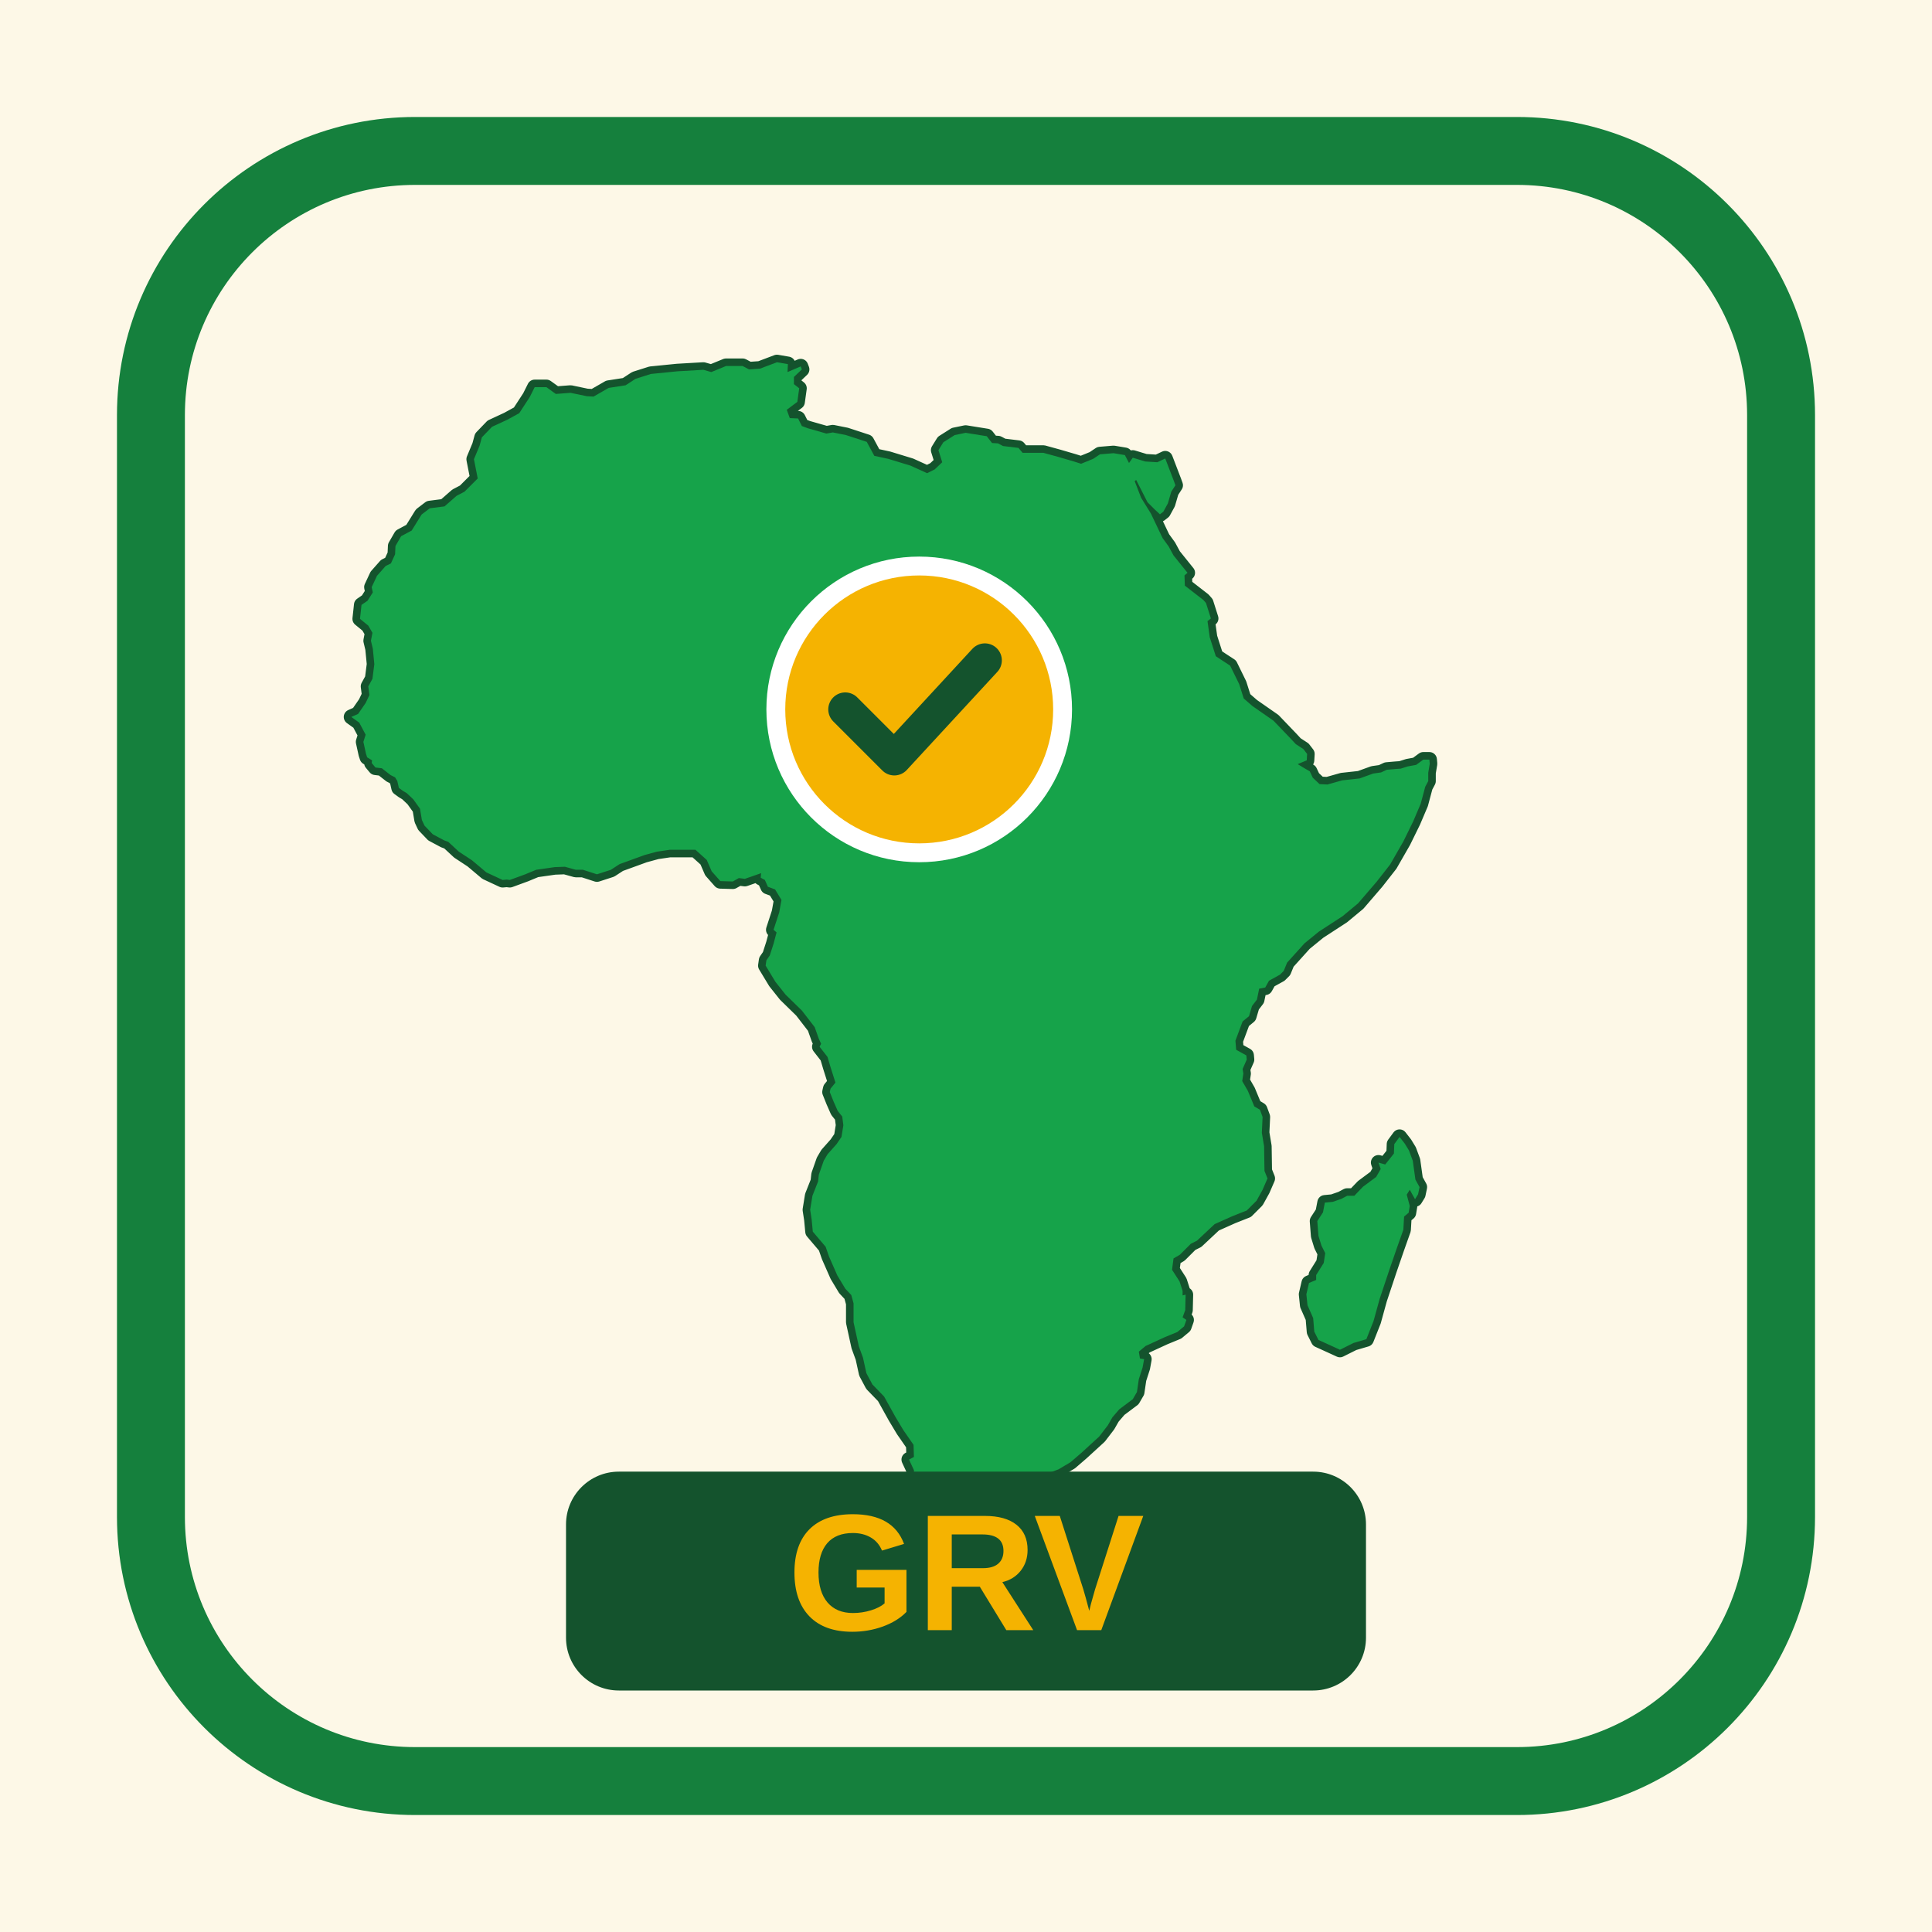
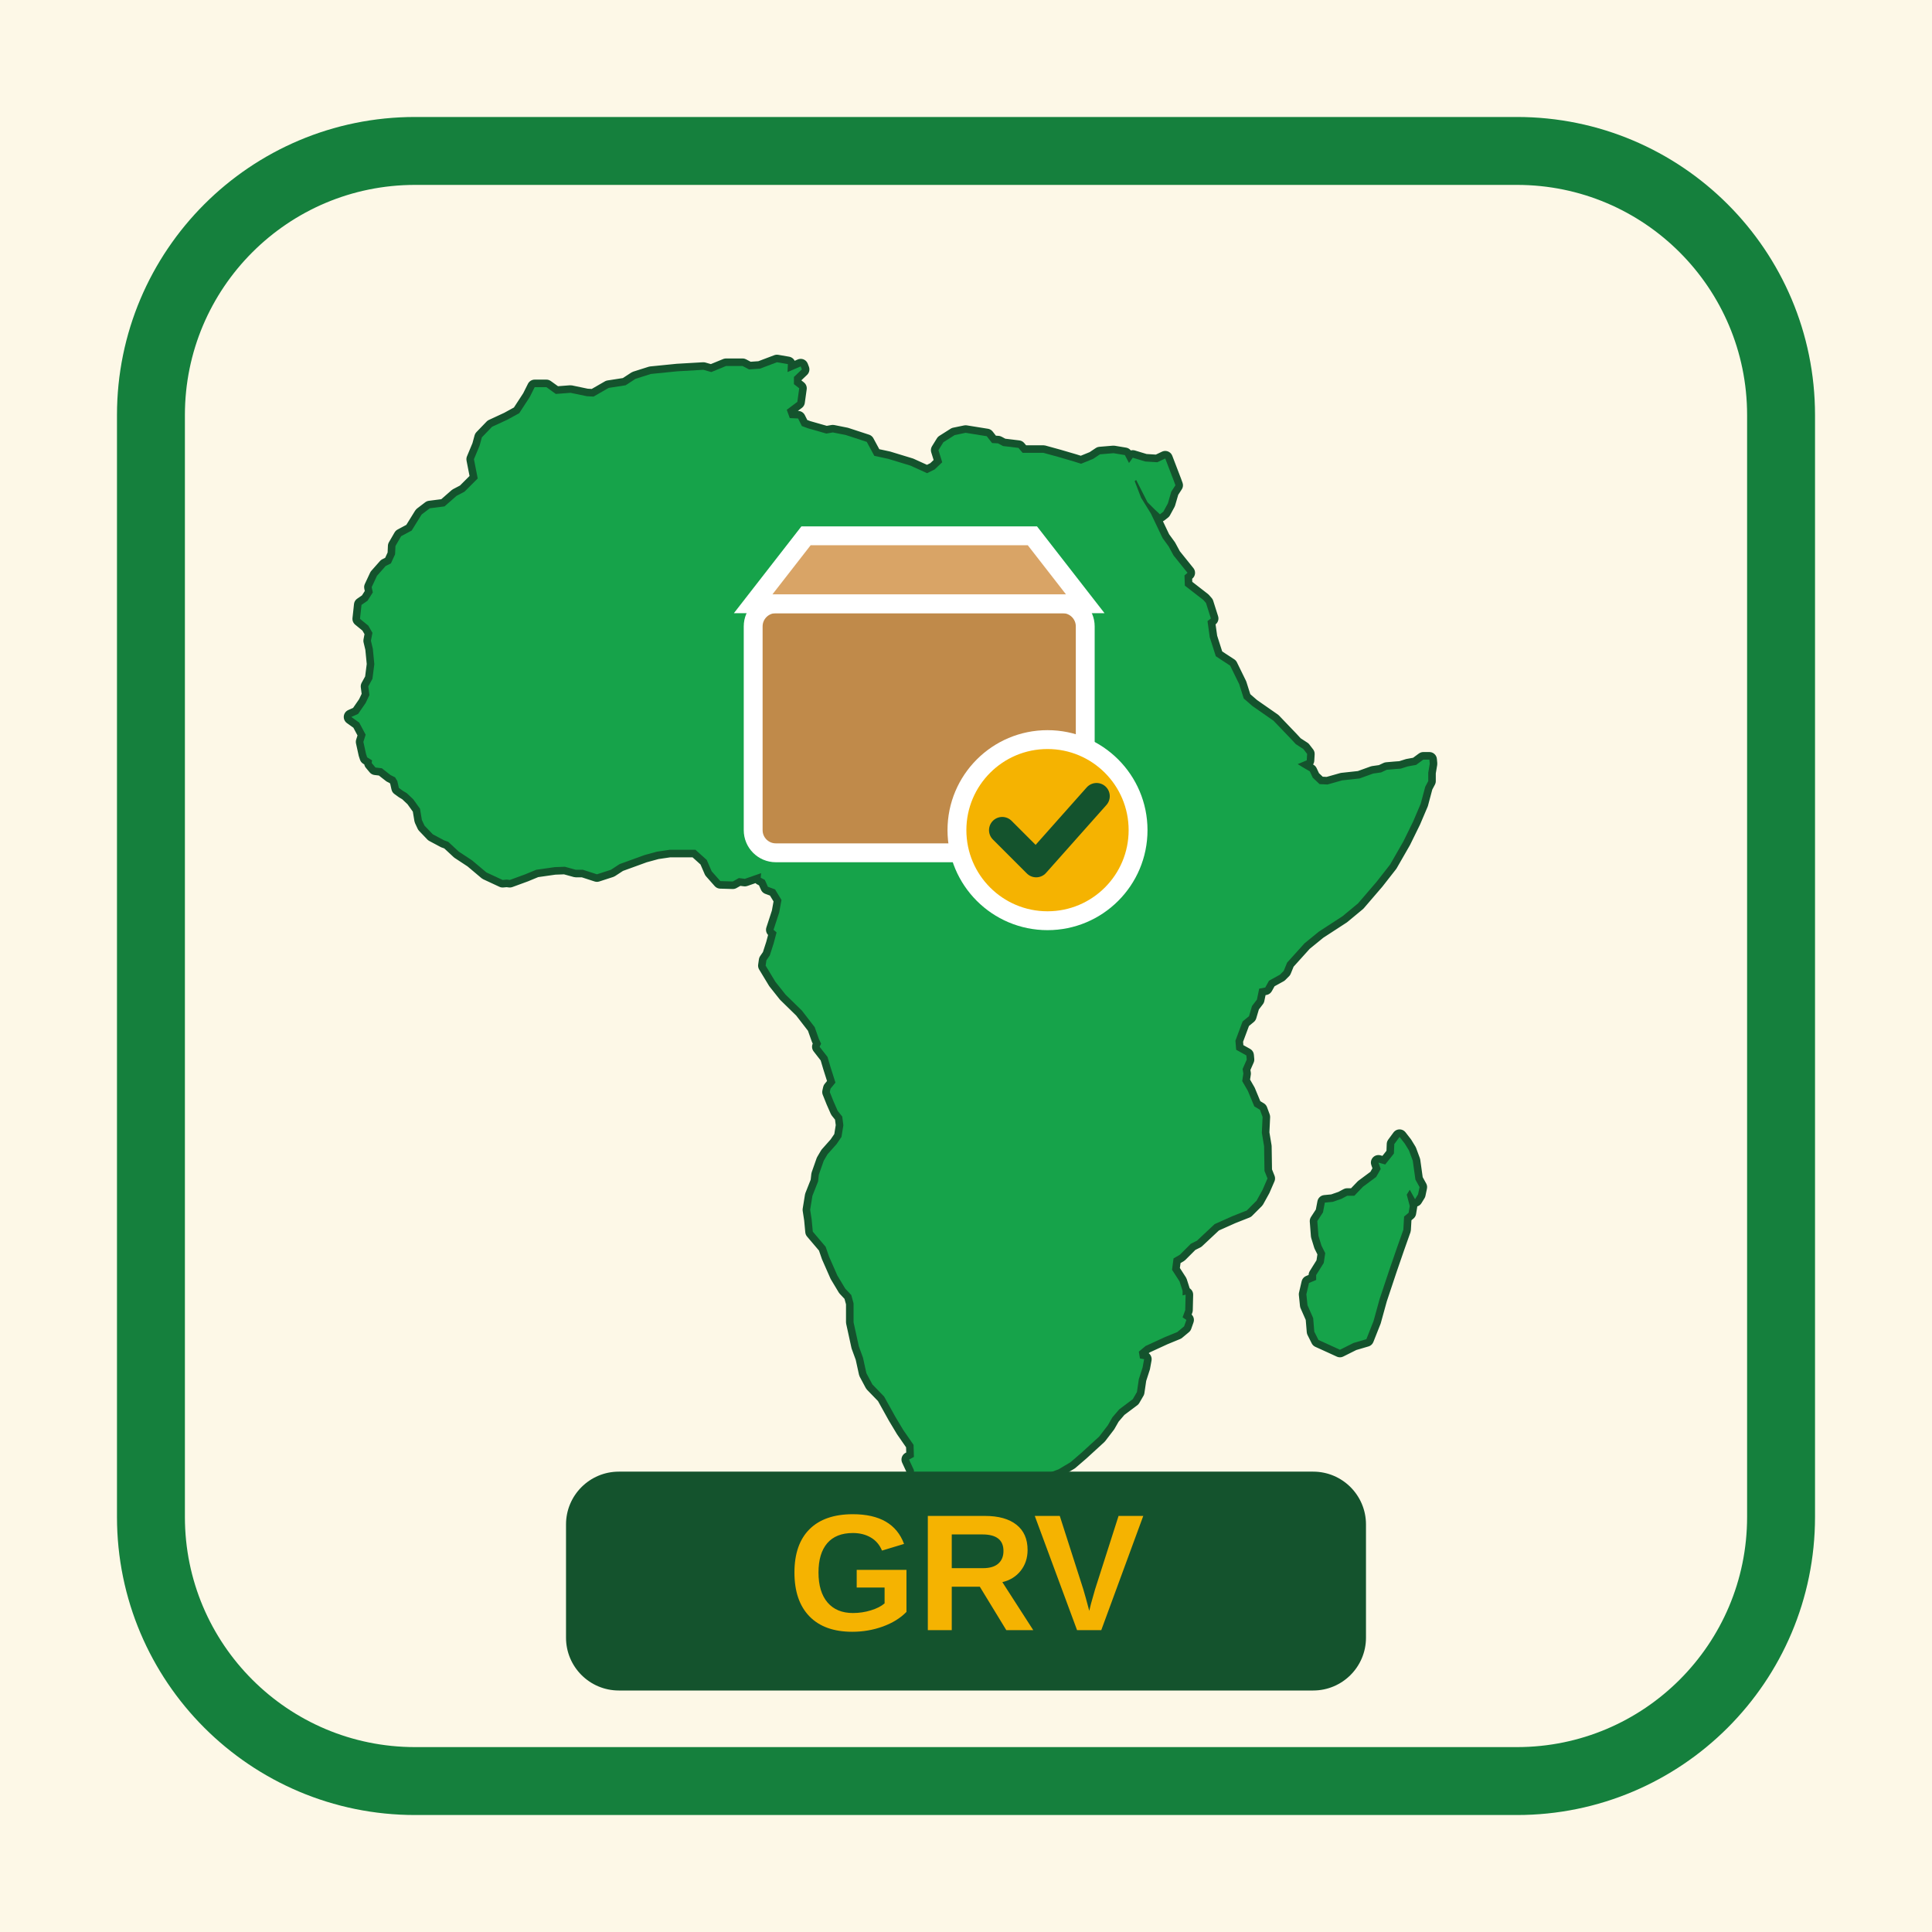
<svg xmlns="http://www.w3.org/2000/svg" viewBox="0 0 512 512">
  <rect width="512" height="512" fill="#fdf8e7" />
  <rect x="40" y="40" width="432" height="432" rx="70" fill="none" stroke="#15803d" stroke-width="18" />
  <path d="M307.3,255.2 L308.0,255.7 L323.1,264.1 L323.3,266.5 L329.3,270.7 L327.4,275.8 L327.6,278.2 L330.3,279.7 L330.4,280.8 L329.3,283.3 L329.5,284.5 L329.2,286.5 L330.7,289.1 L332.4,293.2 L333.9,294.1 L333.9,294.1 L330.6,296.6 L326.1,298.2 L323.6,298.1 L322.1,299.4 L319.2,299.5 L318.1,300.0 L313.1,298.8 L310.0,299.1 L308.9,293.5 L307.4,291.6 L306.6,290.4 L302.5,289.6 L300.2,288.4 L297.5,287.7 L295.9,287.0 L294.1,285.9 L294.1,285.9 L291.9,280.7 L289.5,278.4 L288.6,276.0 L289.1,273.8 L288.3,270.0 L290.0,269.8 L291.5,268.3 L293.2,266.1 L294.2,265.2 L294.1,263.9 L293.3,262.9 L293.0,261.3 L293.0,261.3 L294.2,260.8 L294.5,258.3 L292.8,256.0 L294.3,255.5 L298.8,255.5 L307.3,255.2ZM130.3,136.3 L130.3,136.6 L130.3,137.4 L130.2,143.7 L116.6,143.5 L116.7,154.1 L112.8,154.5 L111.8,156.6 L112.6,162.6 L96.3,162.6 L95.4,164.0 L95.6,162.2 L95.7,162.2 L105.0,161.9 L105.5,160.4 L107.2,158.5 L108.6,152.8 L114.4,148.3 L116.3,143.1 L117.6,142.7 L119.0,139.5 L122.5,139.1 L124.0,139.6 L125.9,139.6 L127.2,138.7 L129.8,138.5 L129.7,136.3 L130.3,136.3ZM288.3,270.0 L289.1,273.8 L288.6,276.0 L289.5,278.4 L291.9,280.7 L294.1,285.9 L294.1,285.9 L292.5,285.5 L286.9,286.2 L285.8,286.7 L284.6,289.4 L285.5,291.2 L284.8,296.1 L284.3,300.3 L285.4,301.0 L288.3,302.6 L289.5,301.9 L289.8,306.4 L286.6,306.3 L284.9,304.0 L283.4,302.3 L280.2,301.7 L279.3,299.5 L276.7,300.8 L273.4,300.2 L272.0,298.4 L269.4,298.0 L267.4,298.1 L267.2,296.8 L265.8,296.7 L263.9,296.4 L261.3,297.1 L259.5,297.0 L258.5,297.3 L258.7,292.4 L257.3,290.8 L257.0,288.3 L257.6,285.8 L256.8,284.2 L256.7,281.6 L251.6,281.6 L252.0,280.1 L249.9,280.1 L249.6,280.8 L247.1,281.0 L246.0,283.4 L245.4,284.5 L243.1,283.9 L241.7,284.5 L239.0,284.8 L237.4,282.6 L236.4,281.3 L235.2,278.8 L234.2,275.7 L222.0,275.6 L220.5,276.1 L219.3,276.1 L217.6,276.6 L217.0,275.3 L218.1,274.9 L218.2,273.1 L218.9,272.0 L220.4,271.1 L221.5,271.6 L222.9,270.0 L225.2,270.0 L225.4,271.2 L227.0,271.9 L229.4,269.3 L231.8,267.3 L232.9,266.0 L232.8,262.5 L234.6,258.5 L236.5,256.4 L239.2,254.4 L239.7,253.0 L239.8,251.5 L240.5,250.1 L240.2,247.7 L240.8,244.0 L241.6,241.4 L242.8,239.2 L243.1,236.7 L243.4,233.8 L245.1,231.7 L247.3,230.3 L250.7,231.8 L253.3,233.3 L256.4,233.7 L259.5,234.5 L260.7,232.0 L261.3,231.7 L263.2,232.1 L267.8,230.0 L269.5,230.9 L270.8,230.8 L271.4,229.8 L273.0,229.4 L276.1,229.8 L278.8,229.9 L280.1,229.5 L282.7,232.9 L284.5,233.4 L285.6,232.7 L287.6,233.0 L289.9,232.1 L290.9,233.9 L294.5,236.7 L294.5,236.7 L294.3,241.5 L295.9,242.1 L294.6,243.6 L293.0,244.7 L291.4,246.8 L290.5,248.8 L290.3,252.1 L289.3,253.7 L289.3,256.8 L288.1,258.0 L288.0,260.5 L287.4,260.8 L287.0,263.1 L288.1,265.0 L288.3,270.0ZM339.2,258.3 L336.8,254.8 L336.7,239.7 L340.3,235.0 L341.5,233.7 L344.1,233.6 L347.8,230.7 L353.3,230.5 L365.0,218.0 L367.9,214.5 L369.8,212.0 L369.8,209.8 L369.8,205.6 L369.8,203.9 L369.8,203.8 L369.8,203.8 L371.2,203.7 L373.1,203.1 L375.3,202.7 L377.2,201.3 L378.8,201.3 L378.9,202.4 L378.5,204.8 L378.5,207.0 L377.7,208.5 L376.5,213.0 L374.5,217.7 L371.9,223.0 L368.4,229.1 L364.8,233.7 L359.9,239.4 L355.8,242.8 L349.5,246.9 L345.7,250.0 L341.1,255.1 L340.2,257.3 L339.2,258.3ZM329.3,270.7 L323.3,266.5 L323.1,264.1 L308.0,255.7 L307.3,255.2 L307.2,250.8 L308.4,249.1 L310.5,246.4 L312.0,243.3 L310.2,238.6 L309.7,236.5 L307.7,233.6 L310.3,231.1 L313.1,228.4 L315.2,229.1 L315.2,231.4 L316.7,232.8 L319.6,232.8 L324.8,236.3 L326.1,236.3 L327.1,236.2 L328.0,236.7 L330.8,237.0 L332.0,235.3 L335.8,233.6 L337.5,235.0 L340.3,235.0 L336.7,239.7 L336.8,254.8 L339.2,258.3 L336.3,259.9 L335.3,261.7 L333.7,262.0 L333.1,264.9 L331.8,266.6 L331.0,269.3 L329.3,270.7ZM268.5,217.1 L265.3,215.2 L263.9,214.0 L263.6,212.7 L264.3,211.0 L264.3,209.3 L261.9,206.7 L261.4,204.9 L261.4,203.9 L259.9,202.7 L259.9,200.3 L259.0,198.7 L257.5,198.9 L258.0,197.4 L259.0,195.7 L258.6,194.0 L259.9,192.7 L259.1,191.7 L260.2,189.1 L262.1,186.1 L265.6,186.4 L265.4,169.9 L265.5,168.1 L270.3,168.1 L270.3,159.8 L287.0,159.8 L303.1,159.8 L319.6,159.8 L320.9,163.9 L320.0,164.6 L320.6,168.9 L322.2,173.9 L323.7,174.9 L326.0,176.4 L323.9,178.8 L320.9,179.5 L319.5,180.8 L319.1,183.5 L317.3,189.6 L317.8,191.3 L317.1,194.9 L315.4,199.0 L312.9,201.0 L311.1,204.2 L310.7,205.9 L308.8,207.1 L307.5,211.4 L307.6,215.2 L307.5,211.9 L307.0,211.8 L307.0,209.8 L306.5,208.3 L304.4,206.7 L303.9,203.7 L304.4,200.6 L302.5,200.3 L302.2,201.3 L299.7,201.5 L300.7,202.7 L301.0,205.2 L298.8,207.5 L296.7,210.5 L294.5,210.9 L291.0,208.5 L289.5,209.3 L289.0,210.6 L286.9,211.3 L286.8,212.2 L282.6,212.2 L282.1,211.3 L279.1,211.2 L277.6,211.9 L276.4,211.6 L274.3,209.1 L273.6,208.0 L270.6,208.6 L269.4,210.5 L268.4,214.2 L266.9,215.0 L265.6,215.4 L268.5,217.1ZM265.4,169.9 L265.6,186.4 L262.1,186.1 L260.2,189.1 L259.1,191.7 L259.9,192.7 L258.6,194.0 L259.0,195.7 L258.0,197.4 L257.5,198.9 L259.0,198.7 L259.9,200.3 L259.9,202.7 L261.4,203.9 L261.4,204.9 L258.8,205.7 L256.7,207.3 L253.7,211.9 L249.7,213.8 L245.7,213.5 L244.6,213.9 L245.0,215.4 L242.8,216.8 L241.0,218.5 L235.8,220.0 L234.8,219.1 L234.1,219.0 L233.3,220.1 L229.9,220.4 L230.5,219.3 L229.2,216.4 L228.6,214.7 L226.8,214.0 L224.4,211.6 L225.3,209.6 L227.2,210.0 L228.3,209.7 L230.7,209.8 L228.4,206.0 L228.5,203.2 L228.3,200.5 L226.6,197.8 L227.0,195.8 L224.4,195.8 L224.4,193.1 L222.6,191.5 L224.4,186.1 L229.7,182.1 L230.0,176.7 L231.6,168.3 L232.5,166.5 L230.7,165.1 L230.7,163.8 L229.1,162.7 L228.1,156.2 L232.3,153.9 L248.9,161.9 L265.4,169.9ZM234.3,370.1 L236.3,368.0 L237.9,369.1 L238.6,370.9 L240.5,371.2 L243.1,372.0 L245.3,371.7 L249.1,369.6 L249.1,354.2 L250.2,354.8 L252.6,358.8 L252.3,361.3 L253.2,362.8 L256.2,362.4 L258.2,360.5 L260.2,359.3 L261.2,357.3 L263.3,356.3 L265.0,356.8 L267.0,358.0 L270.4,358.2 L273.0,357.2 L273.5,355.9 L274.2,353.9 L276.5,353.6 L277.7,352.0 L279.1,349.3 L282.8,346.2 L288.7,343.1 L290.4,343.1 L292.4,343.8 L293.8,343.3 L296.0,343.8 L298.0,349.6 L299.1,352.6 L298.3,357.2 L298.7,358.7 L296.6,357.9 L295.4,358.2 L295.0,359.4 L293.9,361.0 L293.9,362.4 L296.4,364.7 L298.8,364.2 L299.7,362.4 L302.8,362.4 L301.8,365.5 L301.3,368.9 L300.2,370.8 L297.4,372.9 L296.6,373.5 L294.8,375.6 L293.6,377.7 L291.3,380.7 L286.6,385.0 L283.7,387.5 L280.5,389.4 L276.2,391.0 L274.1,391.2 L273.5,392.4 L271.0,391.8 L268.9,392.5 L264.4,391.7 L261.9,392.2 L260.2,392.0 L255.9,393.7 L252.4,394.3 L249.8,395.9 L247.9,396.0 L246.1,394.5 L244.7,394.4 L242.9,392.6 L242.7,393.2 L242.2,392.0 L242.2,389.6 L240.9,386.8 L242.2,386.1 L242.1,382.9 L239.4,379.0 L237.3,375.5 L237.3,375.5 L234.3,370.1ZM286.8,371.6 L288.3,372.9 L287.0,374.9 L286.3,376.3 L284.0,376.9 L283.2,378.2 L281.7,378.6 L278.6,375.5 L280.8,372.8 L283.1,371.2 L285.0,370.3 L286.8,371.6ZM296.0,343.8 L293.8,343.3 L292.4,343.8 L290.4,343.1 L288.7,343.1 L286.1,341.2 L282.8,340.6 L281.6,337.9 L281.6,336.5 L279.8,336.0 L275.1,331.5 L273.8,329.1 L273.0,328.3 L271.4,325.0 L276.0,325.4 L277.4,325.9 L278.8,325.8 L281.1,323.1 L284.7,319.7 L286.2,319.4 L286.7,317.9 L289.1,316.3 L292.2,315.7 L292.5,317.3 L295.9,317.2 L297.9,318.1 L298.8,319.1 L300.7,319.4 L302.9,320.7 L302.9,326.0 L302.1,328.9 L301.9,332.0 L302.6,333.2 L302.1,335.7 L301.5,336.0 L300.4,339.0 L296.0,343.8ZM288.7,343.1 L282.8,346.2 L279.1,349.3 L277.7,352.0 L276.5,353.6 L274.2,353.9 L273.5,355.9 L273.0,357.2 L270.4,358.2 L267.0,358.0 L265.0,356.8 L263.3,356.3 L261.2,357.3 L260.2,359.3 L258.2,360.5 L256.2,362.4 L253.2,362.8 L252.3,361.3 L252.6,358.8 L250.2,354.8 L249.1,354.2 L249.1,342.1 L253.2,341.9 L253.3,327.1 L256.4,327.0 L262.8,325.5 L264.4,327.3 L267.0,325.6 L268.3,325.6 L270.6,324.7 L271.4,325.0 L273.0,328.3 L273.8,329.1 L275.1,331.5 L279.8,336.0 L281.6,336.5 L281.6,337.9 L282.8,340.6 L286.1,341.2 L288.7,343.1ZM249.1,354.2 L249.1,369.6 L245.3,371.7 L243.1,372.0 L240.5,371.2 L238.6,370.9 L237.9,369.1 L236.3,368.0 L234.3,370.1 L231.2,366.9 L229.6,363.9 L228.7,359.8 L227.6,356.8 L226.2,350.4 L226.2,345.4 L225.6,343.2 L224.0,341.5 L221.9,338.0 L219.7,333.0 L218.8,330.4 L215.4,326.4 L215.1,323.2 L217.1,322.4 L219.6,321.7 L222.3,321.8 L224.8,323.7 L225.4,323.4 L242.3,323.2 L245.2,325.2 L255.2,325.8 L262.9,324.1 L266.3,323.2 L269.0,323.4 L270.6,324.3 L270.6,324.7 L268.3,325.6 L267.0,325.6 L264.4,327.3 L262.8,325.5 L256.4,327.0 L253.3,327.1 L253.2,341.9 L249.1,342.1 L249.1,354.2ZM96.9,194.7 L95.2,191.5 L93.1,190.0 L94.9,189.2 L96.9,186.3 L97.9,184.2 L99.3,182.9 L101.4,183.2 L103.4,182.3 L105.8,182.3 L107.7,183.5 L110.5,184.6 L113.0,187.6 L115.8,190.5 L116.0,193.1 L116.8,195.5 L118.3,196.6 L118.7,198.2 L118.5,199.5 L117.9,199.8 L115.6,199.4 L115.3,199.9 L114.4,200.0 L111.4,199.0 L109.4,198.9 L101.7,198.8 L100.6,199.2 L99.2,199.1 L97.0,199.8 L96.3,196.6 L100.1,196.7 L101.1,196.1 L101.9,196.1 L103.4,195.1 L105.2,196.0 L107.0,196.1 L108.8,195.1 L108.0,193.9 L106.6,194.6 L105.3,194.6 L103.7,193.6 L102.3,193.6 L101.4,194.6 L96.9,194.7ZM118.5,199.5 L118.7,198.2 L118.3,196.6 L116.8,195.5 L116.0,193.1 L115.8,190.5 L117.2,189.7 L117.9,187.3 L119.2,187.2 L122.1,188.4 L124.4,187.5 L126.0,187.8 L126.7,186.9 L143.3,186.8 L144.3,183.9 L143.5,183.4 L141.5,165.5 L139.5,147.5 L145.9,147.4 L159.9,156.5 L173.9,165.6 L174.9,167.5 L177.5,168.7 L179.4,169.4 L179.5,172.0 L184.1,171.6 L184.1,181.2 L181.8,184.0 L181.5,186.5 L177.8,187.2 L172.1,187.6 L170.6,189.0 L167.9,189.2 L165.2,189.2 L164.2,188.4 L161.9,189.0 L158.0,190.7 L157.2,192.0 L154.0,193.9 L153.5,195.0 L151.7,195.8 L149.7,195.3 L148.6,196.3 L148.0,199.1 L144.7,202.6 L144.7,204.0 L143.6,205.7 L143.9,208.2 L142.2,208.8 L141.2,209.3 L140.6,207.5 L139.4,208.0 L138.6,207.9 L137.9,209.1 L134.7,209.1 L133.5,208.5 L133.0,208.8 L131.7,207.6 L131.9,206.4 L131.4,205.9 L130.5,206.3 L130.7,205.0 L131.5,203.9 L129.8,202.2 L129.3,201.0 L128.4,200.1 L127.6,200.0 L126.6,200.6 L125.2,201.1 L124.1,202.0 L122.3,201.7 L121.2,200.6 L120.5,200.5 L119.4,201.1 L118.7,201.1 L118.5,199.5ZM95.4,164.0 L96.3,162.6 L112.6,162.6 L111.8,156.6 L112.8,154.5 L116.7,154.1 L116.6,143.5 L130.2,143.7 L130.3,137.4 L145.9,147.4 L139.5,147.5 L141.5,165.5 L143.5,183.4 L144.3,183.9 L143.3,186.8 L126.7,186.9 L126.0,187.8 L124.4,187.5 L122.1,188.4 L119.2,187.2 L117.9,187.3 L117.2,189.7 L115.8,190.5 L113.0,187.6 L110.5,184.6 L107.7,183.5 L105.8,182.3 L103.4,182.3 L101.4,183.2 L99.3,182.9 L97.9,184.2 L97.6,181.9 L98.7,179.9 L99.2,176.0 L98.8,171.9 L98.3,169.8 L98.7,167.7 L97.6,165.8 L95.4,164.0ZM177.5,225.2 L174.1,225.7 L173.1,222.9 L173.3,213.3 L172.4,212.5 L172.3,210.4 L170.8,209.0 L169.6,207.7 L170.1,205.5 L171.5,205.1 L172.4,203.3 L174.4,202.9 L175.3,201.6 L176.7,200.4 L178.2,200.4 L181.4,202.8 L181.2,204.2 L182.1,206.6 L181.3,208.3 L181.8,209.4 L179.7,212.0 L178.5,213.3 L177.7,215.9 L177.8,218.5 L177.5,225.2ZM228.1,156.2 L229.1,162.7 L230.7,163.8 L230.7,165.1 L232.5,166.5 L231.6,168.3 L230.0,176.7 L229.7,182.1 L224.4,186.1 L222.6,191.5 L224.4,193.1 L224.4,195.8 L227.0,195.8 L226.6,197.8 L225.4,198.0 L225.3,199.4 L224.5,199.5 L221.7,194.9 L220.7,194.7 L217.5,197.1 L214.3,195.9 L212.0,195.6 L210.8,196.2 L208.4,196.1 L205.9,197.8 L203.8,197.9 L198.8,195.8 L196.8,196.8 L194.7,196.7 L193.1,195.2 L189.0,193.6 L184.5,194.1 L183.4,195.0 L182.8,197.4 L181.7,199.1 L181.4,202.8 L178.2,200.4 L176.7,200.4 L175.3,201.6 L175.4,198.8 L170.6,197.8 L170.5,195.8 L168.1,193.1 L167.6,191.2 L167.9,189.2 L170.6,189.0 L172.1,187.6 L177.8,187.2 L181.5,186.5 L181.8,184.0 L184.1,181.2 L184.1,171.6 L190.0,169.8 L202.0,161.6 L216.2,153.7 L222.8,155.5 L225.1,157.8 L228.1,156.2ZM177.5,225.2 L177.8,218.5 L177.7,215.9 L178.5,213.3 L179.7,212.0 L181.8,209.4 L181.3,208.3 L182.1,206.6 L181.2,204.2 L181.4,202.8 L181.7,199.1 L182.8,197.4 L183.4,195.0 L184.5,194.1 L189.0,193.6 L193.1,195.2 L194.7,196.7 L196.8,196.8 L198.8,195.8 L203.8,197.9 L205.9,197.8 L208.4,196.1 L210.8,196.2 L212.0,195.6 L214.3,195.9 L217.5,197.1 L220.7,194.7 L221.7,194.9 L224.5,199.5 L225.3,199.4 L226.9,201.0 L226.5,201.8 L226.3,203.2 L222.8,206.4 L221.7,209.0 L221.1,211.2 L220.2,212.1 L219.4,215.0 L217.1,216.7 L216.5,218.8 L215.6,220.5 L215.2,222.2 L212.3,223.6 L210.0,221.9 L208.4,222.0 L205.9,224.4 L204.7,224.5 L202.8,228.5 L201.7,231.4 L197.4,232.9 L195.8,232.7 L194.2,233.6 L190.9,233.5 L188.6,230.9 L187.3,227.9 L184.3,225.2 L181.2,225.2 L177.5,225.2ZM226.6,197.8 L228.3,200.5 L228.5,203.2 L228.4,206.0 L230.7,209.8 L228.3,209.7 L227.2,210.0 L225.3,209.6 L224.4,211.6 L226.8,214.0 L228.6,214.7 L229.2,216.4 L230.5,219.3 L229.9,220.4 L227.8,224.6 L226.8,225.4 L226.5,228.6 L226.9,230.3 L226.5,231.6 L228.5,233.8 L228.9,235.3 L230.4,237.4 L232.3,238.7 L232.5,240.6 L232.9,241.8 L232.6,244.1 L229.3,243.1 L226.0,242.0 L220.7,241.8 L220.2,241.6 L217.7,242.1 L215.2,241.6 L213.2,241.9 L206.5,241.8 L207.1,238.5 L205.4,235.7 L203.5,235.0 L202.7,233.2 L201.6,232.6 L201.7,231.4 L202.8,228.5 L204.7,224.5 L205.9,224.4 L208.4,222.0 L210.0,221.9 L212.3,223.6 L215.2,222.2 L215.6,220.5 L216.5,218.8 L217.1,216.7 L219.4,215.0 L220.2,212.1 L221.1,211.2 L221.7,209.0 L222.8,206.4 L226.3,203.2 L226.5,201.8 L226.9,201.0 L225.3,199.4 L225.4,198.0 L226.6,197.8ZM170.1,205.5 L169.6,207.7 L170.8,209.0 L172.3,210.4 L172.4,212.5 L173.3,213.3 L173.1,222.9 L174.1,225.7 L170.8,226.6 L169.8,225.2 L168.7,222.5 L168.4,220.5 L169.3,216.7 L168.3,215.2 L167.9,211.9 L167.9,208.9 L166.1,206.8 L166.5,205.5 L170.1,205.5ZM166.5,205.5 L166.1,206.8 L167.9,208.9 L167.9,211.9 L168.3,215.2 L169.3,216.7 L168.4,220.5 L168.7,222.5 L169.8,225.2 L170.8,226.6 L164.2,229.0 L161.9,230.5 L158.2,231.7 L154.5,230.5 L154.7,228.9 L152.9,225.3 L154.0,220.6 L155.7,217.1 L154.6,211.2 L154.0,208.0 L154.1,205.7 L161.4,205.5 L163.2,205.8 L164.5,205.1 L166.5,205.5ZM133.0,208.8 L133.5,208.5 L134.7,209.1 L137.9,209.1 L138.6,207.9 L139.4,208.0 L140.6,207.5 L141.2,209.3 L142.2,208.8 L143.9,208.2 L145.8,209.1 L146.5,210.4 L148.4,211.3 L149.8,210.3 L151.8,210.1 L154.6,211.2 L155.7,217.1 L154.0,220.6 L152.9,225.3 L154.7,228.9 L154.5,230.5 L152.6,230.5 L149.7,229.7 L147.0,229.8 L142.1,230.5 L139.2,231.7 L135.1,233.2 L134.3,233.1 L134.6,229.7 L135.0,229.2 L134.9,227.5 L133.1,225.8 L131.8,225.5 L130.6,224.4 L131.5,222.5 L131.1,220.5 L131.3,219.3 L131.9,219.3 L132.2,217.5 L131.9,216.7 L132.3,216.1 L133.8,215.6 L132.8,212.3 L131.8,210.6 L132.1,209.2 L133.0,208.8ZM109.4,198.9 L111.4,199.0 L114.4,200.0 L115.3,199.9 L115.6,199.4 L117.9,199.8 L118.5,199.5 L118.7,201.1 L119.4,201.1 L120.5,200.5 L121.2,200.6 L122.3,201.7 L124.1,202.0 L125.2,201.1 L126.6,200.6 L127.6,200.0 L128.4,200.1 L129.3,201.0 L129.8,202.2 L131.5,203.9 L130.7,205.0 L130.5,206.3 L131.4,205.9 L131.9,206.4 L131.7,207.6 L133.0,208.8 L132.1,209.2 L131.8,210.6 L132.8,212.3 L133.8,215.6 L132.3,216.1 L131.9,216.7 L132.2,217.5 L131.9,219.3 L131.3,219.3 L130.1,219.2 L129.2,220.9 L128.1,220.9 L127.3,220.0 L127.5,218.3 L125.8,215.8 L124.7,216.2 L123.8,216.3 L122.7,216.6 L122.7,215.0 L122.1,213.9 L122.2,212.7 L121.3,211.0 L120.1,209.5 L116.8,209.5 L115.8,210.3 L114.7,210.4 L114.0,211.3 L113.5,212.4 L111.3,214.3 L109.5,211.8 L107.8,210.2 L106.8,209.6 L105.7,208.8 L105.3,207.0 L104.7,206.0 L103.5,205.4 L105.3,203.3 L106.6,203.4 L107.7,202.7 L108.6,202.7 L109.2,202.2 L108.9,200.8 L109.3,200.3 L109.4,198.9ZM97.0,199.8 L99.2,199.1 L100.6,199.2 L101.7,198.8 L109.4,198.9 L109.3,200.3 L108.9,200.8 L109.2,202.2 L108.6,202.7 L107.7,202.7 L106.6,203.4 L105.3,203.3 L103.5,205.4 L101.2,203.6 L99.5,203.4 L98.5,202.2 L98.6,201.5 L97.3,200.7 L97.0,199.8ZM131.3,219.3 L131.1,220.5 L131.5,222.5 L130.6,224.4 L131.8,225.5 L133.1,225.8 L134.9,227.5 L135.0,229.2 L134.6,229.7 L134.3,233.1 L133.2,233.2 L128.9,231.2 L125.1,228.0 L121.6,225.7 L118.8,223.1 L119.8,221.7 L120.0,220.5 L121.9,218.3 L123.8,216.3 L124.7,216.2 L125.8,215.8 L127.5,218.3 L127.3,220.0 L128.1,220.9 L129.2,220.9 L130.1,219.2 L131.3,219.3ZM111.3,214.3 L113.5,212.4 L114.0,211.3 L114.7,210.4 L115.8,210.3 L116.8,209.5 L120.1,209.5 L121.3,211.0 L122.2,212.7 L122.1,213.9 L122.7,215.0 L122.7,216.6 L123.8,216.3 L121.9,218.3 L120.0,220.5 L119.8,221.7 L118.8,223.1 L117.7,222.7 L114.7,221.1 L112.5,218.8 L111.8,217.3 L111.3,214.3ZM143.9,208.2 L143.6,205.7 L144.7,204.0 L144.7,202.6 L148.0,199.1 L148.6,196.3 L149.7,195.3 L151.7,195.8 L153.5,195.0 L154.0,193.9 L157.2,192.0 L158.0,190.7 L161.9,189.0 L164.2,188.4 L165.2,189.2 L167.9,189.2 L167.6,191.2 L168.1,193.1 L170.5,195.8 L170.6,197.8 L175.4,198.8 L175.3,201.6 L174.4,202.9 L172.4,203.3 L171.5,205.1 L170.1,205.5 L166.5,205.5 L164.5,205.1 L163.2,205.8 L161.4,205.5 L154.1,205.7 L154.0,208.0 L154.6,211.2 L151.8,210.1 L149.8,210.3 L148.4,211.3 L146.5,210.4 L145.8,209.1 L143.9,208.2ZM280.1,229.5 L278.8,229.9 L276.1,229.8 L273.0,229.4 L271.4,229.8 L270.8,230.8 L269.5,230.9 L267.8,230.0 L263.2,232.1 L261.3,231.7 L260.7,232.0 L259.5,234.5 L256.4,233.7 L253.3,233.3 L250.7,231.8 L247.3,230.3 L245.1,231.7 L243.4,233.8 L243.1,236.7 L240.4,236.5 L237.6,235.8 L235.1,238.0 L232.9,241.8 L232.5,240.6 L232.3,238.7 L230.4,237.4 L228.9,235.3 L228.5,233.8 L226.5,231.6 L226.9,230.3 L226.5,228.6 L226.8,225.4 L227.8,224.6 L229.9,220.4 L233.3,220.1 L234.1,219.0 L234.8,219.1 L235.8,220.0 L241.0,218.5 L242.8,216.8 L245.0,215.4 L244.6,213.9 L245.7,213.5 L249.7,213.8 L253.7,211.9 L256.7,207.3 L258.8,205.7 L261.4,204.9 L261.9,206.7 L264.3,209.3 L264.3,211.0 L263.6,212.7 L263.9,214.0 L265.3,215.2 L268.5,217.1 L270.8,218.7 L270.8,220.1 L273.6,222.2 L275.3,224.0 L276.4,226.5 L279.5,228.2 L280.1,229.5ZM243.1,236.7 L242.8,239.2 L241.6,241.4 L240.8,244.0 L240.2,247.7 L240.5,250.1 L239.8,251.5 L239.7,253.0 L239.2,254.4 L236.5,256.4 L234.6,258.5 L232.8,262.5 L232.9,266.0 L231.8,267.3 L229.4,269.3 L227.0,271.9 L225.4,271.2 L225.2,270.0 L222.9,270.0 L221.5,271.6 L220.4,271.1 L218.8,269.7 L217.6,270.4 L215.9,272.2 L212.5,267.8 L215.6,265.5 L214.1,262.8 L215.5,261.7 L218.3,261.2 L218.6,259.4 L220.8,261.4 L224.5,261.5 L225.8,259.6 L226.3,256.8 L225.9,253.6 L223.9,251.1 L225.7,246.3 L224.7,245.5 L221.6,245.8 L220.4,243.6 L220.7,241.8 L226.0,242.0 L229.3,243.1 L232.6,244.1 L232.9,241.8 L235.1,238.0 L237.6,235.8 L240.4,236.5 L243.1,236.7ZM213.2,241.9 L215.2,241.6 L217.7,242.1 L220.2,241.6 L220.7,241.8 L220.4,243.6 L221.6,245.8 L224.7,245.5 L225.7,246.3 L223.9,251.1 L225.9,253.6 L226.3,256.8 L225.8,259.6 L224.5,261.5 L220.8,261.4 L218.6,259.4 L218.3,261.2 L215.5,261.7 L214.1,262.8 L215.6,265.5 L212.5,267.8 L208.2,263.6 L205.5,260.2 L202.9,255.9 L203.1,254.5 L204.0,253.2 L205.0,250.1 L205.8,247.1 L207.2,246.8 L213.3,246.9 L213.2,241.9ZM206.5,241.8 L213.2,241.9 L213.3,246.9 L207.2,246.8 L205.8,247.1 L205.0,246.4 L206.5,241.8ZM294.1,285.9 L295.9,287.0 L297.5,287.7 L300.2,288.4 L302.5,289.6 L304.5,291.5 L305.6,295.0 L304.8,296.1 L304.0,299.5 L304.8,303.0 L303.5,304.4 L302.2,308.3 L304.4,309.3 L291.8,312.8 L292.2,315.7 L289.1,316.3 L286.7,317.9 L286.2,319.4 L284.7,319.7 L281.1,323.1 L278.8,325.8 L277.4,325.9 L276.0,325.4 L271.4,325.0 L270.6,324.7 L270.6,324.3 L269.0,323.4 L266.3,323.2 L262.9,324.1 L260.1,321.5 L257.3,318.1 L257.5,304.9 L266.2,304.9 L265.8,303.5 L266.5,301.9 L265.7,300.0 L266.2,298.0 L265.8,296.7 L267.2,296.8 L267.4,298.1 L269.4,298.0 L272.0,298.4 L273.4,300.2 L276.7,300.8 L279.3,299.5 L280.2,301.7 L283.4,302.3 L284.9,304.0 L286.6,306.3 L289.8,306.4 L289.5,301.9 L288.3,302.6 L285.4,301.0 L284.3,300.3 L284.8,296.1 L285.5,291.2 L284.6,289.4 L285.8,286.7 L286.9,286.2 L292.5,285.5 L294.1,285.9ZM302.5,289.6 L306.6,290.4 L307.4,291.6 L308.9,293.5 L310.0,299.1 L308.9,302.3 L310.0,307.7 L311.5,307.7 L313.0,309.0 L314.7,312.0 L315.1,317.3 L313.3,318.2 L312.0,321.1 L309.3,318.5 L309.0,315.6 L309.8,313.7 L309.6,312.0 L308.0,311.0 L306.8,311.3 L304.4,309.3 L302.2,308.3 L303.5,304.4 L304.8,303.0 L304.0,299.5 L304.8,296.1 L305.6,295.0 L304.5,291.5 L302.5,289.6ZM310.0,299.1 L313.1,298.8 L318.1,300.0 L319.2,299.5 L322.1,299.4 L323.6,298.1 L326.1,298.2 L330.6,296.6 L333.9,294.1 L333.9,294.1 L333.9,294.1 L334.6,296.0 L334.4,300.2 L335.0,303.8 L335.1,310.3 L335.9,312.3 L334.6,315.3 L333.0,318.2 L330.4,320.8 L326.6,322.3 L321.9,324.4 L317.2,328.8 L315.6,329.6 L312.7,332.5 L311.0,333.5 L310.6,336.5 L312.6,339.6 L313.4,342.1 L313.4,343.3 L314.2,343.1 L314.1,347.2 L313.4,349.1 L314.4,349.8 L313.8,351.5 L312.0,353.0 L308.6,354.4 L303.6,356.7 L301.8,358.2 L302.1,360.0 L303.2,360.2 L302.8,362.4 L299.7,362.4 L299.3,360.6 L298.7,358.7 L298.3,357.2 L299.1,352.6 L298.0,349.6 L296.0,343.8 L300.4,339.0 L301.5,336.0 L302.1,335.7 L302.6,333.2 L301.9,332.0 L302.1,328.9 L302.9,326.0 L302.9,320.7 L300.7,319.4 L298.8,319.1 L297.9,318.1 L295.9,317.2 L292.5,317.3 L292.2,315.7 L291.8,312.8 L304.4,309.3 L306.8,311.3 L308.0,311.0 L309.6,312.0 L309.8,313.7 L309.0,315.6 L309.3,318.5 L312.0,321.1 L313.3,318.2 L315.1,317.3 L314.7,312.0 L313.0,309.0 L311.5,307.7 L310.0,307.7 L308.9,302.3 L310.0,299.1ZM299.7,362.4 L298.8,364.2 L296.4,364.7 L293.9,362.4 L293.9,361.0 L295.0,359.4 L295.4,358.2 L296.6,357.9 L298.7,358.7 L299.3,360.6 L299.7,362.4ZM220.4,271.1 L218.9,272.0 L218.2,273.1 L218.1,274.9 L217.0,275.3 L215.9,272.2 L217.6,270.4 L218.8,269.7 L220.4,271.1ZM217.6,276.6 L219.3,276.1 L220.5,276.1 L222.0,275.6 L234.2,275.7 L235.2,278.8 L236.4,281.3 L237.4,282.6 L239.0,284.8 L241.7,284.5 L243.1,283.9 L245.4,284.5 L246.0,283.4 L247.1,281.0 L249.6,280.8 L249.9,280.1 L252.0,280.1 L251.6,281.6 L256.7,281.6 L256.8,284.2 L257.6,285.8 L257.0,288.3 L257.3,290.8 L258.7,292.4 L258.5,297.3 L259.5,297.0 L261.3,297.1 L263.9,296.4 L265.8,296.7 L266.2,298.0 L265.7,300.0 L266.5,301.9 L265.8,303.5 L266.2,304.9 L257.5,304.9 L257.3,318.1 L260.1,321.5 L262.9,324.1 L255.2,325.8 L245.2,325.2 L242.3,323.2 L225.4,323.4 L224.8,323.7 L222.3,321.8 L219.6,321.7 L217.1,322.4 L215.1,323.2 L214.7,320.6 L215.3,316.9 L216.8,313.1 L217.0,311.3 L218.3,307.6 L219.3,305.9 L221.7,303.2 L223.0,301.3 L223.5,298.2 L223.2,295.9 L222.0,294.4 L220.9,291.9 L219.9,289.4 L220.1,288.5 L221.4,286.9 L220.1,282.8 L219.3,280.1 L217.2,277.4 L217.6,276.6ZM293.0,261.3 L293.3,262.9 L294.1,263.9 L294.2,265.2 L293.2,266.1 L291.5,268.3 L290.0,269.8 L288.3,270.0 L288.1,265.0 L287.0,263.1 L289.5,263.4 L290.8,261.0 L293.0,261.3ZM372.3,303.1 L373.4,304.9 L374.4,307.6 L375.1,312.6 L376.2,314.6 L375.8,316.5 L375.0,317.8 L373.6,315.3 L372.8,316.6 L373.6,319.6 L373.3,321.4 L372.1,322.4 L371.9,325.9 L370.2,330.7 L368.2,336.5 L365.6,344.3 L364.0,350.1 L362.1,354.9 L358.7,355.9 L355.1,357.7 L352.7,356.6 L349.4,355.1 L348.3,352.9 L348.0,349.3 L346.5,345.9 L346.2,343.0 L346.9,340.0 L348.8,339.2 L348.8,337.9 L350.8,334.7 L351.2,332.1 L350.2,330.1 L349.4,327.5 L349.1,323.6 L350.6,321.3 L351.1,318.7 L353.2,318.5 L355.5,317.7 L357.0,316.9 L358.9,316.9 L361.2,314.5 L364.7,311.9 L365.9,309.8 L365.3,308.1 L367.1,308.6 L369.4,305.7 L369.5,303.2 L370.9,301.3 L372.3,303.1ZM96.9,194.7 L101.4,194.6 L102.3,193.6 L103.7,193.6 L105.3,194.6 L106.6,194.6 L108.0,193.9 L108.8,195.1 L107.0,196.1 L105.2,196.0 L103.4,195.1 L101.9,196.1 L101.1,196.1 L100.1,196.7 L96.3,196.6 L96.9,194.7ZM205.8,125.3 L204.0,117.8 L201.4,116.1 L201.4,115.1 L198.0,112.7 L197.6,109.5 L200.2,107.2 L201.2,103.8 L200.5,99.8 L201.4,97.7 L205.9,96.0 L208.8,96.5 L208.7,98.6 L212.2,97.1 L212.5,97.9 L210.4,99.9 L210.4,101.8 L211.8,102.9 L211.3,106.5 L208.5,108.6 L209.3,110.8 L211.5,110.9 L212.5,112.9 L214.1,113.5 L213.9,116.7 L211.8,117.9 L210.6,119.2 L207.7,120.8 L208.2,122.6 L207.8,124.3 L205.8,125.3ZM130.3,137.4 L130.3,136.6 L130.3,136.3 L130.3,131.4 L137.0,128.3 L141.2,127.7 L144.6,126.6 L146.2,124.5 L151.0,122.8 L151.2,119.7 L153.6,119.4 L155.5,117.8 L160.9,117.1 L161.7,115.5 L160.6,114.6 L159.1,110.3 L158.9,107.7 L157.3,105.1 L161.3,102.8 L165.8,102.1 L168.4,100.4 L172.5,99.1 L179.5,98.4 L186.4,98.0 L188.5,98.6 L192.4,97.0 L196.8,97.0 L198.5,97.9 L201.4,97.7 L200.5,99.8 L201.2,103.8 L200.2,107.2 L197.6,109.5 L198.0,112.7 L201.4,115.1 L201.4,116.1 L204.0,117.8 L205.8,125.3 L207.1,128.9 L207.3,130.9 L206.6,134.3 L206.9,136.2 L206.4,138.4 L206.7,141.1 L205.1,142.8 L207.6,145.8 L207.7,147.6 L209.2,149.9 L211.1,149.2 L214.4,151.1 L216.2,153.7 L202.0,161.6 L190.0,169.8 L184.1,171.6 L179.5,172.0 L179.4,169.4 L177.5,168.7 L174.9,167.5 L173.9,165.6 L159.9,156.5 L145.9,147.4 L130.3,137.4ZM317.8,191.3 L317.3,189.6 L319.1,183.5 L319.5,180.8 L320.9,179.5 L323.9,178.8 L326.0,176.4 L328.4,181.3 L329.6,185.1 L331.9,187.1 L337.5,191.0 L339.8,193.4 L342.1,195.8 L343.4,197.2 L345.4,198.5 L344.2,199.5 L342.4,199.1 L341.0,197.8 L339.3,195.3 L337.4,194.0 L336.4,192.6 L332.7,190.9 L329.9,190.9 L328.9,190.0 L326.4,191.0 L323.9,189.1 L322.6,192.2 L317.8,191.3ZM157.3,105.1 L158.9,107.7 L159.1,110.3 L160.6,114.6 L161.7,115.5 L160.9,117.1 L155.5,117.8 L153.6,119.4 L151.2,119.7 L151.0,122.8 L146.2,124.5 L144.6,126.6 L141.2,127.7 L137.0,128.3 L130.3,131.4 L130.3,136.3 L129.7,136.3 L129.8,138.5 L127.2,138.7 L125.9,139.6 L124.0,139.6 L122.5,139.1 L119.0,139.5 L117.6,142.7 L116.3,143.1 L114.4,148.3 L108.6,152.8 L107.2,158.5 L105.5,160.4 L105.0,161.9 L95.7,162.2 L95.6,162.2 L95.8,160.3 L97.4,159.2 L98.8,157.0 L98.5,155.6 L99.9,152.6 L102.2,150.0 L103.6,149.3 L104.7,146.9 L104.8,144.7 L106.3,142.1 L109.1,140.6 L111.7,136.4 L111.8,136.3 L113.9,134.7 L117.8,134.2 L121.0,131.4 L123.1,130.3 L126.6,126.8 L125.6,121.7 L127.1,118.1 L127.7,115.9 L130.4,113.1 L134.5,111.2 L137.6,109.5 L140.4,105.2 L141.7,102.6 L144.8,102.6 L147.3,104.4 L151.2,104.1 L155.5,105.0 L157.3,105.1ZM319.6,159.8 L303.1,159.8 L287.0,159.8 L270.3,159.8 L270.3,144.5 L270.3,129.7 L269.0,126.4 L270.1,123.8 L269.5,122.0 L271.0,120.0 L276.5,120.0 L280.5,121.1 L284.6,122.3 L286.5,122.9 L289.7,121.6 L291.5,120.4 L295.1,120.1 L298.1,120.6 L299.2,122.7 L300.2,121.3 L303.5,122.3 L306.7,122.5 L308.8,121.5 L308.8,121.5 L311.1,127.5 L311.5,128.6 L310.4,130.3 L309.5,133.4 L308.3,135.6 L307.4,136.3 L306.0,135.0 L304.1,133.1 L301.1,127.2 L300.7,127.5 L302.4,131.9 L305.0,136.1 L308.1,142.6 L309.7,144.8 L311.0,147.2 L314.7,151.8 L313.9,152.5 L314.0,155.2 L318.9,159.0 L319.6,159.8ZM270.3,159.8 L270.3,168.1 L265.5,168.1 L265.4,169.9 L248.9,161.9 L232.3,153.9 L228.1,156.2 L225.1,157.8 L222.8,155.5 L216.2,153.7 L214.4,151.1 L211.1,149.2 L209.2,149.9 L207.7,147.6 L207.6,145.8 L205.1,142.8 L206.7,141.1 L206.4,138.4 L206.9,136.2 L206.6,134.3 L207.3,130.9 L207.1,128.9 L205.8,125.3 L207.8,124.3 L208.2,122.6 L207.7,120.8 L210.6,119.2 L211.8,117.9 L213.9,116.7 L214.1,113.5 L219.0,114.9 L220.7,114.6 L224.2,115.3 L229.7,117.1 L231.7,120.8 L235.4,121.6 L241.3,123.4 L245.7,125.4 L247.7,124.4 L249.7,122.5 L248.7,119.3 L250.0,117.2 L253.0,115.3 L255.9,114.7 L261.5,115.6 L262.9,117.4 L264.5,117.5 L265.8,118.2 L269.9,118.7 L271.0,120.0 L269.5,122.0 L270.1,123.8 L269.0,126.4 L270.3,129.7 L270.3,144.5 L270.3,159.8ZM365.0,218.0 L353.3,230.5 L347.8,230.7 L344.1,233.6 L341.5,233.7 L340.3,235.0 L337.5,235.0 L335.8,233.6 L332.0,235.3 L330.8,237.0 L328.0,236.7 L327.1,236.2 L326.1,236.3 L324.8,236.3 L319.6,232.8 L316.7,232.8 L315.2,231.4 L315.2,229.1 L313.1,228.4 L310.6,223.8 L308.7,222.9 L308.0,221.2 L305.9,219.2 L303.3,218.9 L304.8,216.5 L307.0,216.4 L307.6,215.2 L307.5,211.4 L308.8,207.1 L310.7,205.9 L311.1,204.2 L312.9,201.0 L315.4,199.0 L317.1,194.9 L317.8,191.3 L322.6,192.2 L323.9,189.1 L326.4,191.0 L328.9,190.0 L329.9,190.9 L332.7,190.9 L336.4,192.6 L337.4,194.0 L339.3,195.3 L341.0,197.8 L342.4,199.1 L340.9,201.0 L339.5,202.9 L339.9,204.1 L339.9,205.3 L342.2,205.4 L343.3,205.1 L344.2,205.8 L343.3,207.3 L344.8,209.6 L346.3,211.6 L347.9,213.1 L361.5,218.0 L365.0,218.0ZM342.4,199.1 L344.2,199.5 L345.4,198.5 L346.4,199.8 L346.3,201.5 L343.9,202.5 L345.7,203.6 L344.2,205.8 L343.3,205.1 L342.2,205.4 L339.9,205.3 L339.9,204.1 L339.5,202.9 L340.9,201.0 L342.4,199.1ZM369.8,203.8 L369.8,203.8 L369.8,203.9 L369.8,205.6 L369.8,209.8 L369.8,212.0 L367.9,214.5 L365.0,218.0 L361.5,218.0 L347.9,213.1 L346.3,211.6 L344.8,209.6 L343.3,207.3 L344.2,205.8 L345.7,203.6 L347.1,204.4 L347.9,206.1 L349.7,207.8 L351.8,207.9 L355.7,206.8 L360.3,206.3 L363.9,205.0 L366.0,204.7 L367.5,204.0 L369.8,203.8 L369.8,203.8ZM307.3,255.2 L298.8,255.5 L294.3,255.5 L292.8,256.0 L290.3,257.3 L289.3,256.8 L289.3,253.7 L290.3,252.1 L290.5,248.8 L291.4,246.8 L293.0,244.7 L294.6,243.6 L295.9,242.1 L294.3,241.5 L294.5,236.7 L294.5,236.7 L296.2,235.5 L298.9,236.5 L302.2,235.5 L305.2,235.5 L307.7,233.6 L309.7,236.5 L310.2,238.6 L312.0,243.3 L310.5,246.4 L308.4,249.1 L307.2,250.8 L307.3,255.2ZM292.8,256.0 L294.5,258.3 L294.2,260.8 L293.0,261.3 L293.0,261.3 L290.8,261.0 L289.5,263.4 L287.0,263.1 L287.4,260.8 L288.0,260.5 L288.1,258.0 L289.3,256.8 L290.3,257.3 L292.8,256.0ZM294.5,236.7 L290.9,233.9 L289.9,232.1 L287.6,233.0 L285.6,232.7 L284.5,233.4 L282.7,232.9 L280.1,229.5 L279.5,228.2 L276.4,226.5 L275.3,224.0 L273.6,222.2 L270.8,220.1 L270.8,218.7 L268.5,217.1 L265.6,215.4 L266.9,215.0 L268.4,214.2 L269.4,210.5 L270.6,208.6 L273.6,208.0 L274.3,209.1 L276.4,211.6 L277.6,211.9 L279.1,211.2 L282.1,211.3 L282.6,212.2 L286.8,212.2 L286.9,211.3 L289.0,210.6 L289.5,209.3 L291.0,208.5 L294.5,210.9 L296.7,210.5 L298.8,207.5 L301.0,205.2 L300.7,202.7 L299.7,201.5 L302.2,201.3 L302.5,200.3 L304.4,200.6 L303.9,203.7 L304.4,206.7 L306.5,208.3 L307.0,209.8 L307.0,211.8 L307.5,211.9 L307.6,215.2 L307.0,216.4 L304.8,216.5 L303.3,218.9 L305.9,219.2 L308.0,221.2 L308.7,222.9 L310.6,223.8 L313.1,228.4 L310.3,231.1 L307.7,233.6 L305.2,235.5 L302.2,235.5 L298.9,236.5 L296.2,235.5 L294.5,236.7Z" fill="#16a34a" stroke="#14532d" stroke-width="4" stroke-linejoin="round" paint-order="stroke" />
+   <g transform="translate(243.6,190)">
+     <rect x="-44" y="-30" width="88" height="66" rx="6" fill="#c08a4a" stroke="#fff" stroke-width="5" />
+     <path d="M-44,-30 L-30,-48 L30,-48 L44,-30Z" fill="#d9a466" stroke="#fff" stroke-width="5" />
+     <circle cx="34" cy="30" r="24" fill="#f5b301" stroke="#fff" stroke-width="5" />
+     <path d="M22,30 l9,9 l16,-18" fill="none" stroke="#14532d" stroke-width="7" stroke-linecap="round" stroke-linejoin="round" />
+   </g>
  <rect x="150" y="390" width="212" height="58" rx="14" fill="#14532d" />
  <text x="256" y="432" font-family="Arial" font-weight="700" font-size="44" text-anchor="middle" fill="#f5b301">GRV</text>
-   <circle cx="243.6" cy="188" r="38" fill="#f5b301" stroke="#fff" stroke-width="5" />
-   <path d="M224,188 l13,13 l24,-26" fill="none" stroke="#14532d" stroke-width="9" stroke-linecap="round" stroke-linejoin="round" />
</svg>
